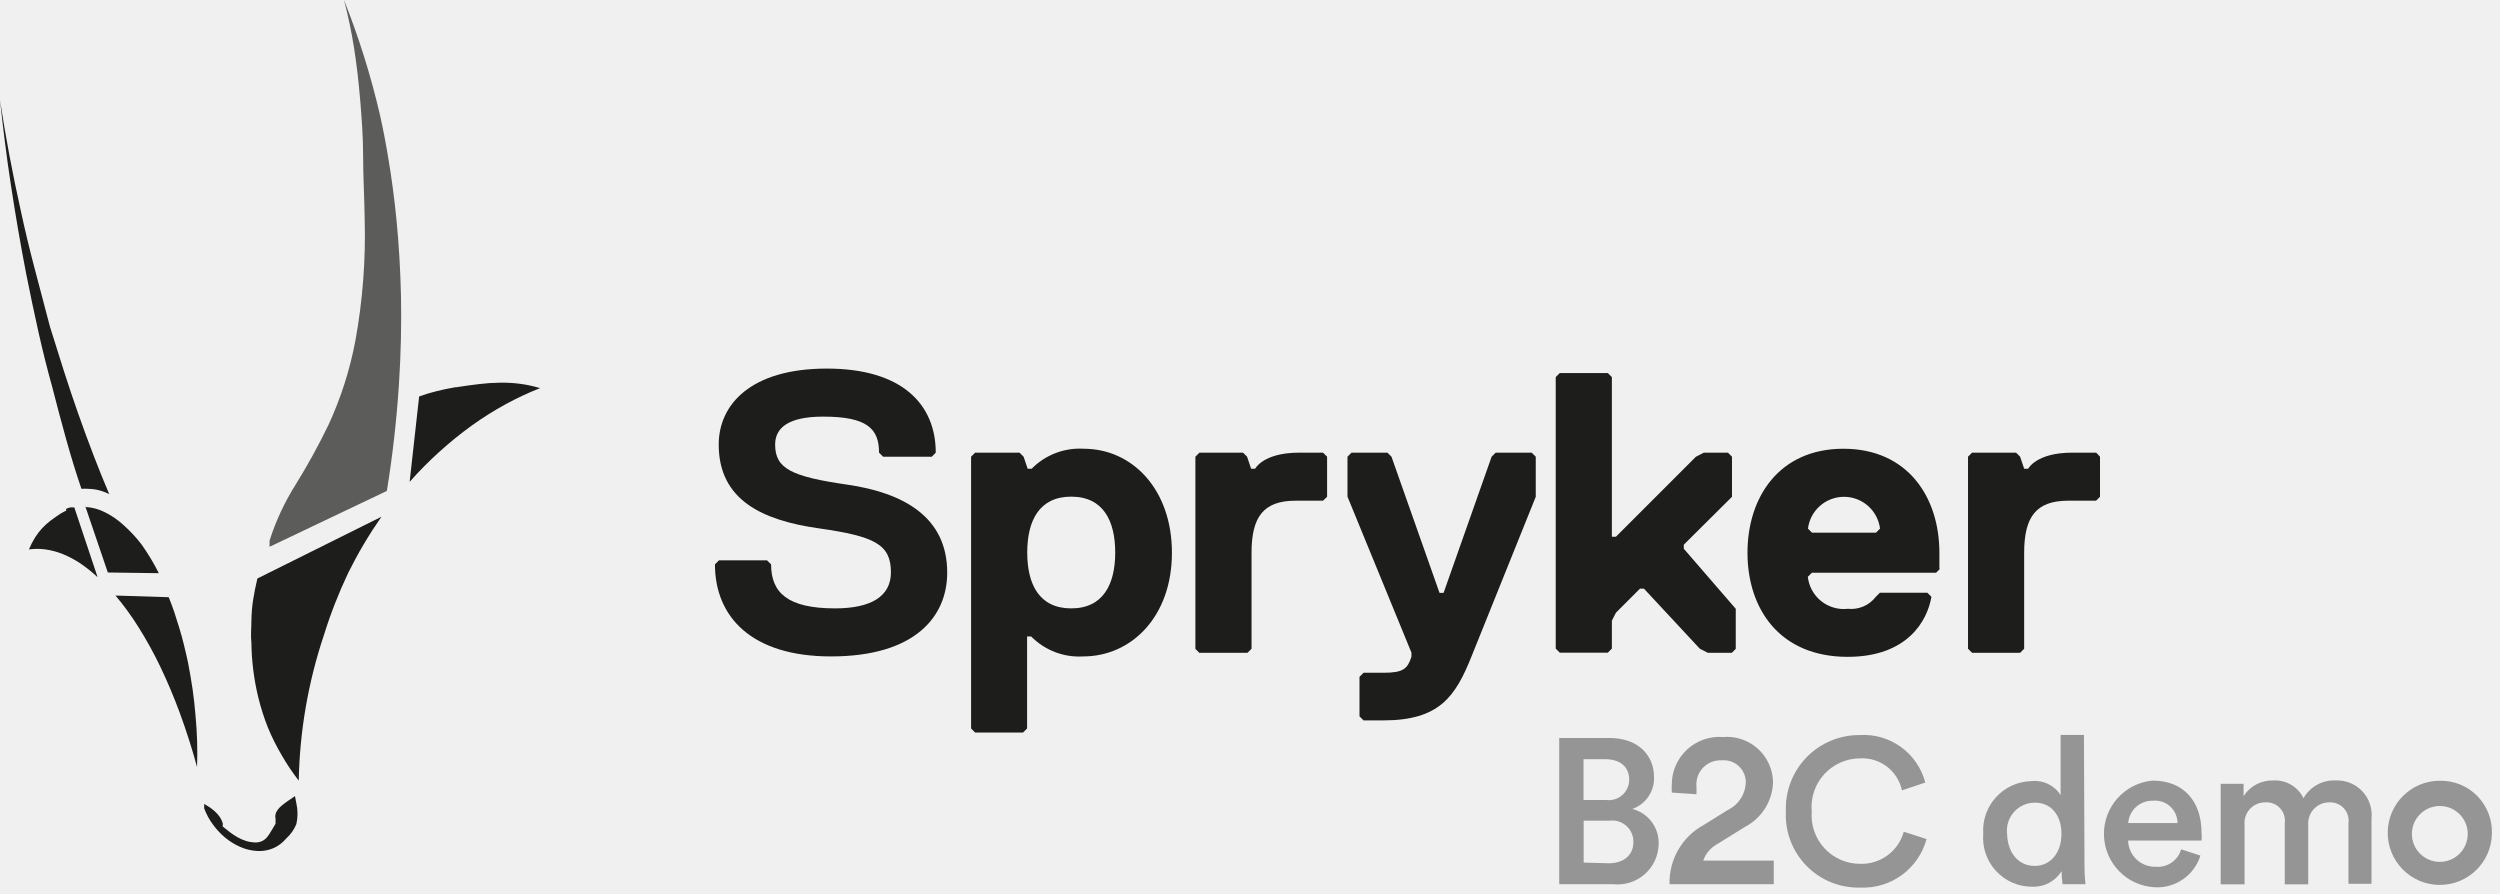
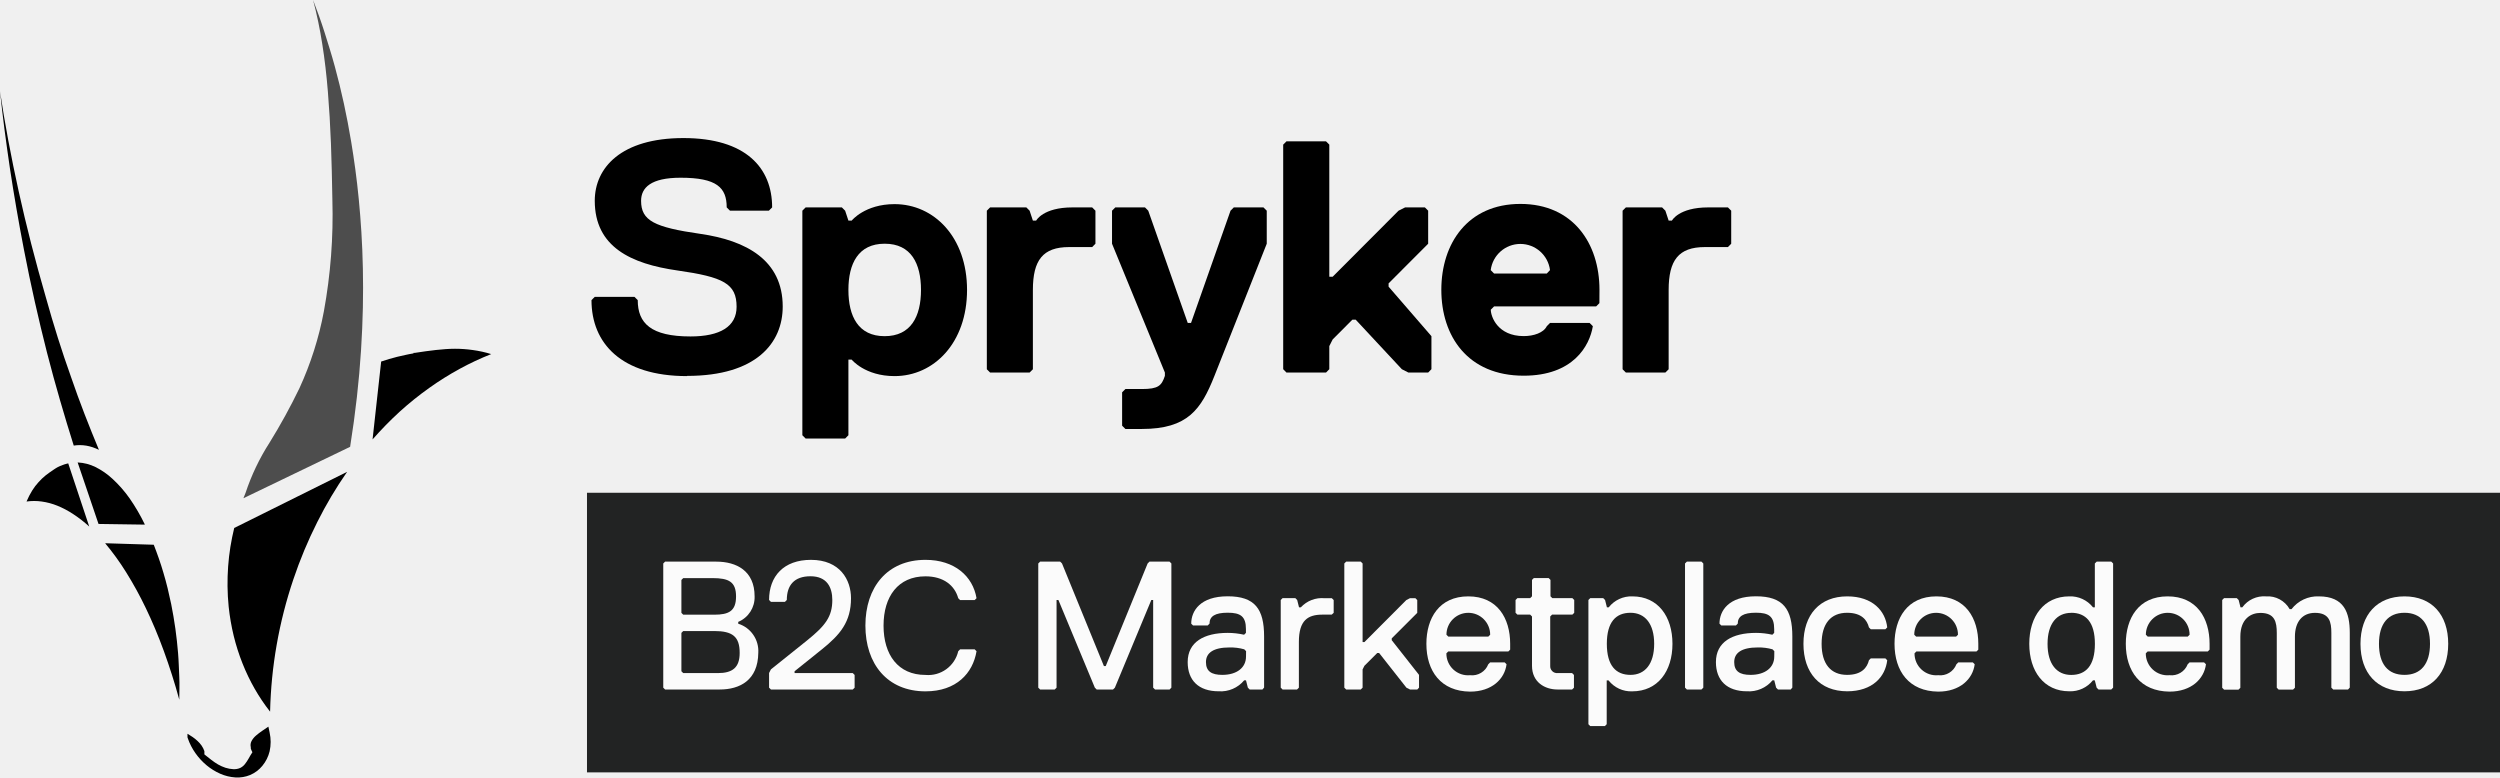
- <svg xmlns="http://www.w3.org/2000/svg" viewBox="0 0 179 64">
-   <g fill="none" fill-rule="evenodd">
-     <path fill="#1D1D1B" fill-rule="nonzero" d="M21.12 57l-.48.33a5 5 0 0 0-.49.37 1.52 1.52 0 0 0-.36.43.7.7 0 0 0-.06.49.38.38 0 0 0 0 .09v.27c-.11.17-.21.34-.3.5a3.22 3.22 0 0 1-.29.44 1.1 1.1 0 0 1-.37.3 1.17 1.17 0 0 1-.54.1 2.35 2.35 0 0 1-.62-.11 3.15 3.15 0 0 1-.58-.25 5.05 5.05 0 0 1-.55-.36l-.53-.42a.1.1 0 0 0 0-.06v-.06V59a.13.13 0 0 1 0-.06 1.81 1.81 0 0 0-.21-.44 2.29 2.29 0 0 0-.32-.37 3.59 3.59 0 0 0-.38-.31l-.42-.26v.08a.3.3 0 0 0 0 .08v.16a4.6 4.6 0 0 0 .63 1.16c.251.35.547.666.88.94a4.5 4.5 0 0 0 1.07.66c.377.165.78.264 1.19.29a2.56 2.56 0 0 0 1.16-.19 2.52 2.52 0 0 0 .94-.7 2.82 2.82 0 0 0 .73-1.04 3.33 3.33 0 0 0 0-1.48l-.1-.52M4.75 36.56l-.13.06-.13.07-.13.07-.12.08c-.22.147-.437.3-.65.46a4.93 4.93 0 0 0-.57.52 4.35 4.35 0 0 0-.5.65 5.93 5.93 0 0 0-.45.87 4.31 4.31 0 0 1 1.19 0c.422.058.835.17 1.23.33.437.178.856.4 1.25.66.442.3.86.635 1.25 1l-1.67-5h-.3l-.15.05-.15.06m1.36-.27l1.64 4.82 3.65.05a15.27 15.27 0 0 0-1.23-2.05 9.72 9.72 0 0 0-1.29-1.39 5.71 5.71 0 0 0-1.37-.94 3.52 3.52 0 0 0-1.37-.36m2.16 6.34a20.11 20.11 0 0 1 1.65 2.27 28.46 28.46 0 0 1 1.56 2.83c.5 1.04.97 2.157 1.41 3.35a47.19 47.19 0 0 1 1.22 3.83 28.54 28.54 0 0 0-.11-3.67c-.053-.667-.123-1.3-.21-1.9-.09-.64-.21-1.28-.33-1.92-.09-.43-.19-.85-.29-1.26-.1-.41-.21-.81-.33-1.2-.12-.39-.24-.77-.36-1.14-.12-.37-.26-.71-.4-1.07l-3.85-.12M0 7.16c.107.987.223 1.987.35 3 .127 1.013.27 2.04.43 3.08.32 2.12.683 4.233 1.09 6.34.28 1.407.57 2.783.87 4.13.3 1.347.633 2.68 1 4 .32 1.253.653 2.503 1 3.75.347 1.247.71 2.427 1.09 3.54a3.19 3.19 0 0 1 .49 0c.34.005.677.063 1 .17a4 4 0 0 1 .5.21c-.393-.927-.77-1.86-1.13-2.8-.767-2-1.47-4-2.11-6a463.031 463.031 0 0 1-1-3.18l-1.13-4.29A88.827 88.827 0 0 1 1.47 15C.89 12.4.4 9.787 0 7.16m32.53 20.58c-.433.073-.86.163-1.28.27l-.62.17-.62.21-.68 6.11a27.43 27.43 0 0 1 4.46-4.04 23.49 23.49 0 0 1 2.4-1.51 22 22 0 0 1 2.48-1.16 8.93 8.93 0 0 0-1.44-.31 9.86 9.86 0 0 0-1.43-.08 14 14 0 0 0-1.5.1c-.553.067-1.103.143-1.65.23h-.11M27.31 37l-8.88 4.42c-.12.493-.22.99-.3 1.49-.08.5-.123 1.017-.13 1.55 0 .52-.06 1 0 1.56a17.4 17.4 0 0 0 .49 3.9c.18.738.41 1.464.69 2.17.285.69.62 1.358 1 2a15 15 0 0 0 1.21 1.8 34.92 34.92 0 0 1 1.8-10.41A33.83 33.83 0 0 1 24.94 41a31.66 31.66 0 0 1 2.37-4" />
-     <path fill="#1D1D1B" d="M24.63 0a34.22 34.22 0 0 1 .72 3.43c.19 1.2.33 2.44.44 3.74.11 1.3.21 2.66.21 4.06 0 1.4.09 2.9.11 4.42a42 42 0 0 1-.67 8.77 25.8 25.8 0 0 1-1.92 6 46.7 46.7 0 0 1-2.36 4.29 17.35 17.35 0 0 0-1.86 4v.44l8.4-4c.407-2.507.693-5.027.86-7.56.15-2.29.19-4.43.15-6.42a73.363 73.363 0 0 0-.32-5.41 64.74 64.74 0 0 0-.6-4.51 54.204 54.204 0 0 0-.58-3A57.09 57.09 0 0 0 24.63 0" opacity=".7" />
-     <path fill="#1D1D1B" d="M59.5 47c-5.73 0-8.31-2.87-8.31-6.59l.29-.29h3.44l.29.29c0 2 1.15 3.15 4.58 3.15 2.58 0 4-.86 4-2.58 0-2-1.15-2.58-5.16-3.15-4.01-.57-7.17-2-7.17-6 0-2.86 2.29-5.44 7.74-5.44S67 29 67 32.41l-.28.29h-3.49l-.29-.29c0-1.72-.86-2.58-4-2.58-2.58 0-3.44.86-3.44 2 0 1.72 1.15 2.29 5.16 2.87 4.01.58 7.16 2.3 7.16 6.3 0 3.15-2.3 6-8.32 6z" />
-     <path fill="#1D1D1B" fill-rule="nonzero" d="M77.56 47a4.82 4.82 0 0 1-3.73-1.43h-.29v6.59l-.29.29h-3.43l-.29-.29V32.7l.29-.29H73l.29.29.29.86h.29a4.82 4.82 0 0 1 3.73-1.43c3.44 0 6.31 2.87 6.31 7.45S81 47 77.56 47zm-.86-11.44c-2.29 0-3.15 1.72-3.15 4 0 2.28.86 4 3.15 4s3.15-1.73 3.15-4-.86-4-3.15-4zM94.76 35.85h-2c-2.29 0-3.15 1.15-3.15 3.73v6.87l-.29.29h-3.45l-.28-.28V32.7l.29-.29H89l.29.29.29.86h.29s.57-1.15 3.15-1.15h1.71l.29.29v2.87l-.29.28h.03zM105.36 47c-1.15 2.87-2.29 4.58-6.31 4.58h-1.42l-.29-.29v-2.83l.29-.29h1.43c1.43 0 1.72-.29 2-1.15v-.29l-4.58-11.17V32.7l.29-.29h2.57l.29.29 3.44 9.75h.29l3.44-9.75.29-.29h2.58l.29.29v2.87L105.36 47zm18.64-.26h-1.72l-.57-.29-4-4.3h-.29l-1.72 1.72-.29.57v2l-.29.29h-3.44l-.29-.29V27l.29-.29h3.44l.29.29v11.43h.29l5.73-5.73.57-.29h1.72l.29.29v2.87L120.56 39v.29l3.72 4.3v2.87l-.28.28zM138.91 40.72l-.29.29h-8.89l-.29.29a2.59 2.59 0 0 0 2.87 2.29 2.23 2.23 0 0 0 2-.86l.29-.29h3.4l.29.29c-.29 1.72-1.72 4.3-6 4.3-4.87 0-7.17-3.44-7.17-7.45s2.29-7.45 6.87-7.45 6.87 3.44 6.87 7.45v1.15l.05-.01zm-4.3-2.87a2.6 2.6 0 0 0-5.16 0l.29.29h4.58l.29-.29z" />
-     <path fill="#1D1D1B" d="M150.08 35.85h-2c-2.29 0-3.15 1.15-3.15 3.73v6.87l-.29.29h-3.44l-.29-.29V32.7l.29-.29h3.15l.29.29.29.86h.29s.57-1.15 3.15-1.15h1.72l.27.29v2.87l-.28.28z" />
-     <g fill="#959595">
-       <path fill-rule="nonzero" d="M115.24 52.84c2 0 3.19 1.18 3.19 2.82a2.33 2.33 0 0 1-1.55 2.26 2.51 2.51 0 0 1 1.88 2.5 2.94 2.94 0 0 1-3.25 2.89h-3.87V52.84h3.6zm-.24 4.44a1.46 1.46 0 0 0 1.65-1.46c0-.89-.62-1.46-1.7-1.46h-1.57v2.92H115zm.19 4.53c1.06 0 1.76-.58 1.76-1.51a1.51 1.51 0 0 0-1.7-1.54h-1.86v3l1.8.05z" />
-       <path d="M119.7 56.75a5.34 5.34 0 0 1 0-.59 3.41 3.41 0 0 1 3.67-3.39 3.3 3.3 0 0 1 3.58 3.23 3.73 3.73 0 0 1-2 3.2l-2 1.24a2.15 2.15 0 0 0-1 1.18H127v1.69h-7.46a4.68 4.68 0 0 1 2.46-4.25l1.7-1.06a2.27 2.27 0 0 0 1.3-1.95 1.58 1.58 0 0 0-1.73-1.61 1.72 1.72 0 0 0-1.8 1.91v.52l-1.77-.12zM127.87 58.09a5.25 5.25 0 0 1 5.27-5.46 4.56 4.56 0 0 1 4.71 3.4l-1.67.56a2.9 2.9 0 0 0-3-2.29 3.48 3.48 0 0 0-3.46 3.8 3.47 3.47 0 0 0 3.47 3.75 3.13 3.13 0 0 0 3.12-2.3l1.63.53a4.7 4.7 0 0 1-4.74 3.47 5.19 5.19 0 0 1-5.33-5.46z" />
-       <path fill-rule="nonzero" d="M149.25 62c-.002.438.022.875.07 1.31h-1.64a7 7 0 0 1-.07-.93 2.37 2.37 0 0 1-2.11 1.11 3.5 3.5 0 0 1-3.5-3.79 3.53 3.53 0 0 1 3.43-3.77 2.19 2.19 0 0 1 2.11 1v-4.31h1.67l.04 9.38zm-3.56 0c1.12 0 1.91-.93 1.91-2.3 0-1.37-.77-2.23-1.89-2.23a2 2 0 0 0-2 2.25c.04 1.35.81 2.28 1.98 2.28zM157.55 61.26a3.24 3.24 0 0 1-3.25 2.27 3.83 3.83 0 0 1-.18-7.64c2.21 0 3.51 1.46 3.51 3.74.02.183.02.367 0 .55h-5.26a1.93 1.93 0 0 0 2 1.88 1.73 1.73 0 0 0 1.8-1.25l1.38.45zm-1.64-2.33a1.61 1.61 0 0 0-1.77-1.6 1.73 1.73 0 0 0-1.76 1.6h3.53z" />
-       <path d="M159 63.32v-7.2h1.64V57a2.45 2.45 0 0 1 2.13-1.12 2.26 2.26 0 0 1 2.16 1.27 2.52 2.52 0 0 1 2.33-1.27 2.47 2.47 0 0 1 2.54 2.73v4.67h-1.65v-4.35a1.31 1.31 0 0 0-1.39-1.48 1.5 1.5 0 0 0-1.49 1.6v4.27h-1.68v-4.39a1.31 1.31 0 0 0-1.39-1.48 1.47 1.47 0 0 0-1.49 1.6v4.27H159z" />
-       <path fill-rule="nonzero" d="M178.42 59.71a3.73 3.73 0 1 1-3.74-3.81 3.66 3.66 0 0 1 3.74 3.81zm-1.73 0a2 2 0 1 0-4 0 2 2 0 0 0 4 0z" />
+ <svg xmlns="http://www.w3.org/2000/svg" viewBox="0 0 209 65">
+   <g stroke="none" stroke-width="1" fill="none" fill-rule="evenodd">
+     <g transform="translate(-616, -38)" fill-rule="nonzero">
+       <g transform="translate(616, 38)">
+         <path d="M57.433,31.442 C51.923,31.442 49.448,28.681 49.448,25.091 L49.722,24.817 L53.041,24.817 L53.315,25.091 C53.315,27.023 54.416,28.127 57.724,28.127 C60.205,28.127 61.579,27.298 61.579,25.646 C61.579,23.713 60.479,23.159 56.623,22.61 C52.768,22.061 49.722,20.649 49.722,16.785 C49.722,14.023 51.923,11.542 57.136,11.542 C62.349,11.542 64.551,14.029 64.551,17.339 L64.277,17.613 L61.026,17.613 L60.752,17.339 C60.752,15.681 59.925,14.858 56.897,14.858 C54.416,14.858 53.595,15.687 53.595,16.79 C53.595,18.448 54.695,18.997 58.551,19.551 C62.406,20.106 65.435,21.758 65.435,25.628 C65.435,28.664 63.233,31.425 57.45,31.425" fill="#000000" />
+         <path d="M73.956,20.375 C71.754,20.375 70.927,22.033 70.927,24.239 C70.927,26.446 71.754,28.104 73.956,28.104 C76.157,28.104 76.995,26.446 76.995,24.239 C76.995,22.033 76.169,20.375 73.967,20.375 M74.783,31.442 C72.307,31.442 71.201,30.065 71.201,30.065 L70.927,30.065 L70.927,36.387 L70.653,36.662 L67.351,36.662 L67.077,36.387 L67.077,17.613 L67.351,17.339 L70.38,17.339 L70.653,17.613 L70.927,18.442 L71.201,18.442 C71.201,18.442 72.302,17.065 74.783,17.065 C78.085,17.065 80.845,19.826 80.845,24.239 C80.845,28.653 78.085,31.442 74.783,31.442" fill="#000000" />
+         <path d="M91.305,20.655 L89.378,20.655 C87.176,20.655 86.349,21.758 86.349,24.245 L86.349,30.871 L86.075,31.145 L82.773,31.145 L82.499,30.871 L82.499,17.613 L82.773,17.339 L85.802,17.339 L86.075,17.613 L86.349,18.442 L86.623,18.442 C86.623,18.442 87.193,17.339 89.651,17.339 L91.305,17.339 L91.579,17.613 L91.579,20.375 L91.305,20.655 Z" fill="#000000" />
+         <path d="M101.52,31.442 C100.419,34.204 99.318,35.862 95.457,35.862 L94.083,35.862 L93.809,35.587 L93.809,32.797 L94.083,32.523 L95.457,32.523 C96.838,32.523 97.111,32.248 97.385,31.42 L97.385,31.145 L92.965,20.375 L92.965,17.613 L93.239,17.339 L95.72,17.339 L95.993,17.613 L99.296,27 L99.569,27 L102.872,17.613 L103.145,17.339 L105.626,17.339 L105.9,17.613 L105.9,20.375 L101.52,31.442 Z" fill="#000000" />
+         <path d="M129.581,22.581 C129.422,21.331 128.36,20.393 127.102,20.393 C125.845,20.393 124.783,21.331 124.624,22.581 L124.904,22.867 L129.313,22.867 L129.581,22.581 Z M133.71,25.343 L133.436,25.617 L124.904,25.617 L124.63,25.891 C124.63,26.463 125.2,28.098 127.385,28.098 C128.212,28.098 129.039,27.824 129.313,27.269 L129.586,26.995 L132.889,26.995 L133.162,27.269 C132.889,28.927 131.508,31.408 127.379,31.408 C122.697,31.408 120.495,28.098 120.495,24.228 C120.495,20.358 122.697,17.048 127.105,17.048 C131.514,17.048 133.716,20.358 133.716,24.228 L133.71,25.343 Z" fill="#000000" />
+         <path d="M144.455,20.655 L142.527,20.655 C140.326,20.655 139.499,21.758 139.499,24.245 L139.499,30.871 L139.225,31.145 L135.923,31.145 L135.649,30.871 L135.649,17.613 L135.923,17.339 L138.951,17.339 L139.225,17.613 L139.499,18.442 L139.772,18.442 C139.772,18.442 140.343,17.339 142.801,17.339 L144.455,17.339 L144.729,17.613 L144.729,20.375 L144.455,20.655 Z" fill="#000000" />
+         <polygon fill="#000000" points="119.394 31.145 117.74 31.145 117.193 30.865 113.337 26.726 113.058 26.726 111.41 28.378 111.13 28.933 111.13 30.865 110.856 31.145 107.548 31.145 107.275 30.865 107.275 12.091 107.548 11.817 110.856 11.817 111.13 12.091 111.13 23.136 111.41 23.136 116.919 17.613 117.467 17.339 119.121 17.339 119.394 17.613 119.394 20.375 116.086 23.69 116.086 23.965 119.668 28.104 119.668 30.865" />
+         <path d="M22.437,60.747 L21.924,61.095 C21.741,61.218 21.566,61.352 21.399,61.496 C21.249,61.624 21.123,61.779 21.028,61.953 C20.945,62.113 20.923,62.298 20.966,62.473 L20.966,62.57 L21,62.668 L21.04,62.765 L21.102,62.885 C20.983,63.062 20.88,63.245 20.783,63.417 C20.693,63.579 20.59,63.734 20.475,63.88 C20.37,64.015 20.235,64.124 20.082,64.2 C19.902,64.279 19.707,64.314 19.511,64.303 C19.284,64.293 19.06,64.252 18.844,64.183 C18.63,64.112 18.424,64.02 18.228,63.908 C18.03,63.791 17.839,63.661 17.658,63.519 C17.469,63.377 17.281,63.222 17.087,63.068 L17.087,62.999 L17.087,62.931 L17.087,62.862 C17.086,62.839 17.086,62.816 17.087,62.793 C17.03,62.63 16.951,62.474 16.853,62.33 C16.754,62.189 16.639,62.059 16.511,61.942 C16.384,61.824 16.249,61.715 16.106,61.616 C15.964,61.519 15.815,61.427 15.673,61.341 L15.673,61.393 L15.673,61.473 L15.673,61.553 L15.673,61.639 L15.701,61.724 C15.855,62.17 16.072,62.592 16.346,62.976 C16.611,63.351 16.923,63.689 17.276,63.982 C17.621,64.269 18.005,64.506 18.416,64.686 C18.817,64.862 19.245,64.967 19.682,64.994 C20.103,65.021 20.525,64.951 20.914,64.789 C21.309,64.62 21.657,64.36 21.929,64.028 C22.223,63.674 22.432,63.258 22.54,62.811 C22.656,62.293 22.656,61.756 22.54,61.238 L22.437,60.747 Z" fill="#000000" />
+         <path d="M5.047,38.949 L4.911,39.011 L4.774,39.08 L4.643,39.16 L4.511,39.246 C4.266,39.406 4.038,39.572 3.821,39.738 C3.606,39.911 3.406,40.103 3.222,40.309 C3.024,40.524 2.846,40.758 2.692,41.007 C2.51,41.3 2.352,41.608 2.219,41.927 C2.639,41.868 3.065,41.868 3.485,41.927 C3.933,41.989 4.372,42.106 4.791,42.276 C5.256,42.465 5.701,42.701 6.12,42.979 C6.593,43.29 7.041,43.638 7.46,44.019 L5.703,38.737 L5.544,38.777 L5.384,38.823 L5.23,38.88 L5.076,38.943" fill="#000000" />
+         <path d="M6.49,38.657 L8.236,43.802 L12.114,43.859 C11.747,43.095 11.319,42.361 10.836,41.664 C10.424,41.079 9.952,40.539 9.428,40.052 C8.995,39.645 8.505,39.304 7.973,39.04 C7.519,38.817 7.024,38.689 6.519,38.663" fill="#000000" />
+         <path d="M8.789,45.414 C9.428,46.178 10.013,46.986 10.54,47.833 C11.147,48.805 11.699,49.811 12.194,50.845 C12.724,51.949 13.226,53.132 13.694,54.418 C14.161,55.705 14.601,57.065 14.988,58.494 C14.988,57.871 15.023,57.231 14.988,56.579 C14.954,55.928 14.943,55.264 14.886,54.595 C14.829,53.927 14.76,53.246 14.663,52.566 C14.566,51.886 14.452,51.205 14.315,50.519 C14.219,50.062 14.116,49.616 14.013,49.176 C13.911,48.736 13.785,48.313 13.665,47.895 C13.546,47.478 13.414,47.078 13.277,46.683 C13.141,46.289 12.998,45.912 12.855,45.54 L8.789,45.414 Z" fill="#000000" />
+         <path d="M0,7.621 C0.11,8.676 0.236,9.743 0.376,10.822 C0.517,11.9 0.669,12.992 0.833,14.098 C1,15.203 1.181,16.318 1.375,17.442 C1.568,18.566 1.778,19.71 2.002,20.872 C2.291,22.37 2.597,23.835 2.92,25.268 C3.243,26.701 3.58,28.106 3.93,29.482 C4.283,30.854 4.648,32.188 5.025,33.483 C5.401,34.779 5.781,36.035 6.165,37.251 C6.337,37.224 6.511,37.211 6.684,37.211 C6.86,37.212 7.036,37.228 7.209,37.256 C7.389,37.287 7.566,37.331 7.739,37.388 C7.92,37.45 8.098,37.522 8.27,37.605 C7.867,36.641 7.468,35.648 7.072,34.627 C6.677,33.605 6.297,32.563 5.932,31.5 C5.551,30.436 5.186,29.35 4.836,28.241 C4.487,27.132 4.15,25.996 3.827,24.834 C3.39,23.328 2.981,21.834 2.601,20.352 C2.221,18.869 1.873,17.41 1.557,15.973 C1.241,14.54 0.952,13.124 0.69,11.725 C0.428,10.326 0.198,8.958 0,7.621" fill="#000000" />
+         <path d="M34.568,29.544 C34.34,29.579 34.112,29.624 33.884,29.676 C33.656,29.727 33.433,29.773 33.205,29.83 L32.532,30.013 L31.865,30.225 L31.146,36.736 C31.863,35.917 32.625,35.138 33.427,34.404 C34.204,33.701 35.021,33.045 35.874,32.437 C36.693,31.853 37.546,31.318 38.429,30.836 C39.281,30.371 40.161,29.958 41.064,29.602 C40.565,29.447 40.054,29.334 39.536,29.264 C39.039,29.192 38.538,29.156 38.036,29.156 C37.522,29.156 36.992,29.201 36.445,29.259 C35.897,29.316 35.304,29.407 34.688,29.499 L34.568,29.499 L34.568,29.544 Z" fill="#000000" />
+         <path d="M29.019,39.446 L19.58,44.139 C19.454,44.66 19.346,45.191 19.26,45.723 C19.175,46.255 19.112,46.803 19.072,47.352 C19.032,47.901 19.015,48.456 19.021,49.016 C19.026,49.576 19.061,50.159 19.118,50.731 C19.205,51.551 19.346,52.365 19.54,53.166 C19.731,53.944 19.974,54.708 20.27,55.453 C20.559,56.185 20.901,56.896 21.291,57.58 C21.673,58.249 22.104,58.889 22.58,59.495 C22.665,55.732 23.321,52.004 24.524,48.438 C25.076,46.794 25.745,45.191 26.526,43.642 C27.255,42.185 28.088,40.783 29.019,39.446" fill="#000000" />
+         <path d="M26.173,0 C26.49,1.204 26.745,2.423 26.937,3.653 C27.142,4.928 27.296,6.26 27.41,7.655 C27.524,9.05 27.61,10.513 27.667,11.988 C27.724,13.463 27.758,15.075 27.787,16.699 C27.877,19.829 27.638,22.96 27.074,26.04 C26.659,28.25 25.976,30.4 25.038,32.443 C24.282,34.01 23.444,35.537 22.528,37.016 C21.691,38.32 21.021,39.724 20.532,41.195 L20.487,41.31 L20.441,41.424 L20.395,41.538 L20.35,41.653 L29.27,37.354 L29.27,37.354 C29.726,34.495 30.023,31.803 30.182,29.293 C30.342,26.783 30.382,24.577 30.336,22.433 C30.291,20.289 30.165,18.431 29.994,16.659 C29.823,14.887 29.6,13.309 29.361,11.862 C29.178,10.765 28.973,9.69 28.745,8.638 C28.517,7.586 28.266,6.58 27.998,5.585 C27.73,4.591 27.428,3.636 27.131,2.698 C26.834,1.761 26.515,0.886 26.173,0" fill="#4D4D4D" />
+         <rect fill="#222323" x="49.072" y="41.195" width="159.928" height="23.376" />
+         <g opacity="0.98" transform="translate(55.44817, 46.80348)" fill="#FFFFFF">
+           <path d="M4.717,10.839 L0.154,10.839 L0,10.685 L0,0.303 L0.154,0.149 L4.437,0.149 C6.114,0.149 7.637,0.915 7.637,3.047 C7.67,3.976 7.124,4.828 6.268,5.185 L6.268,5.339 C7.322,5.667 8.015,6.676 7.945,7.781 C7.916,10.073 6.393,10.839 4.717,10.839 Z M4.106,1.526 L1.671,1.526 L1.517,1.681 L1.517,4.431 L1.671,4.585 L4.26,4.585 C5.481,4.585 6.085,4.282 6.085,3.058 C6.085,1.835 5.481,1.526 4.112,1.526 L4.106,1.526 Z M4.26,5.951 L1.671,5.951 L1.517,6.106 L1.517,9.313 L1.671,9.467 L4.563,9.467 C5.783,9.467 6.388,9.01 6.388,7.786 C6.393,6.409 5.783,5.951 4.26,5.951 L4.26,5.951 Z" />
+           <path d="M15.844,10.839 L9,10.839 L8.846,10.685 L8.846,9.461 L9,9.158 L12.046,6.717 C13.563,5.494 14.133,4.734 14.133,3.356 C14.133,2.287 13.677,1.372 12.308,1.372 C10.939,1.372 10.329,2.132 10.329,3.356 L10.175,3.51 L9,3.51 L8.846,3.356 C8.846,1.372 10.066,0 12.348,0 C14.783,0 15.696,1.681 15.696,3.207 C15.696,5.191 14.783,6.26 13.26,7.483 L10.979,9.313 L10.979,9.467 L15.844,9.467 L15.998,9.621 L15.998,10.69 L15.844,10.839 Z" />
+           <path d="M16.899,5.494 C16.899,2.287 18.724,0 21.924,0 C24.359,0 25.882,1.372 26.19,3.207 L26.036,3.361 L24.815,3.361 L24.661,3.207 C24.359,2.138 23.441,1.378 21.918,1.378 C19.637,1.378 18.416,3.058 18.416,5.5 C18.416,7.941 19.637,9.621 21.918,9.621 C23.198,9.738 24.368,8.892 24.661,7.638 L24.815,7.483 L26.036,7.483 L26.19,7.638 C25.888,9.467 24.513,10.993 21.924,10.993 C18.73,10.993 16.899,8.701 16.899,5.494 Z" />
+           <polygon points="42.33 10.839 41.11 10.839 40.956 10.685 40.956 3.356 40.802 3.356 37.756 10.685 37.602 10.839 36.234 10.839 36.08 10.685 33.034 3.356 32.88 3.356 32.88 10.685 32.726 10.839 31.505 10.839 31.351 10.685 31.351 0.303 31.505 0.149 33.182 0.149 33.336 0.303 36.838 8.878 36.992 8.878 40.494 0.303 40.648 0.149 42.325 0.149 42.479 0.303 42.479 10.685" />
+           <path d="M50.093,10.839 L49.026,10.839 L48.872,10.685 L48.718,10.073 L48.564,10.073 C48.041,10.704 47.248,11.044 46.431,10.988 C44.754,10.988 43.842,10.073 43.842,8.547 C43.842,6.866 45.211,6.106 47.19,6.106 C47.65,6.106 48.109,6.158 48.558,6.26 L48.712,6.106 L48.712,5.791 C48.712,4.722 48.256,4.419 47.19,4.419 C46.123,4.419 45.667,4.722 45.667,5.334 L45.513,5.488 L44.292,5.488 L44.138,5.334 C44.138,4.265 44.897,3.047 47.184,3.047 C49.471,3.047 50.23,4.116 50.23,6.403 L50.23,10.679 L50.093,10.839 Z M48.724,7.632 L48.57,7.478 C48.173,7.367 47.762,7.315 47.349,7.323 C45.981,7.323 45.37,7.781 45.37,8.547 C45.37,9.313 45.827,9.616 46.739,9.616 C47.96,9.616 48.718,9.004 48.718,8.089 L48.724,7.632 Z" />
+           <path d="M55.882,4.579 L55.117,4.579 C53.897,4.579 53.138,5.037 53.138,6.866 L53.138,10.685 L52.984,10.839 L51.775,10.839 L51.621,10.685 L51.621,3.356 L51.775,3.201 L52.842,3.201 L52.996,3.356 L53.15,3.967 L53.304,3.967 C53.81,3.42 54.541,3.139 55.283,3.207 L55.893,3.207 L56.047,3.361 L56.047,4.431 L55.882,4.579 Z" />
+           <polygon points="63.039 10.839 62.429 10.839 62.127 10.685 59.845 7.786 59.691 7.786 58.619 8.855 58.465 9.158 58.465 10.685 58.311 10.839 57.091 10.839 56.937 10.685 56.937 0.303 57.091 0.149 58.311 0.149 58.465 0.303 58.465 6.872 58.619 6.872 62.121 3.361 62.423 3.207 62.88 3.207 63.034 3.361 63.034 4.431 60.901 6.563 60.901 6.717 63.182 9.616 63.182 10.685" />
+           <path d="M63.798,7.02 C63.798,4.882 64.864,3.053 67.3,3.053 C69.735,3.053 70.802,4.882 70.802,7.02 L70.802,7.506 L70.648,7.661 L65.623,7.661 L65.469,7.815 C65.464,8.329 65.676,8.822 66.053,9.17 C66.43,9.519 66.937,9.691 67.448,9.644 C68.104,9.723 68.731,9.347 68.971,8.73 L69.125,8.575 L70.345,8.575 L70.499,8.73 C70.345,9.953 69.279,11.016 67.454,11.016 C65.018,10.993 63.798,9.313 63.798,7.02 Z M69.131,6.26 C69.131,5.248 68.312,4.428 67.303,4.428 C66.293,4.428 65.475,5.248 65.475,6.26 L65.629,6.414 L68.977,6.414 L69.131,6.26 Z" />
+           <path d="M75.98,10.839 L74.76,10.839 C73.693,10.839 72.627,10.227 72.627,8.855 L72.627,4.734 L72.473,4.579 L71.406,4.579 L71.252,4.425 L71.252,3.356 L71.406,3.201 L72.473,3.201 L72.627,3.047 L72.627,1.675 L72.781,1.521 L74.018,1.521 L74.172,1.675 L74.172,3.047 L74.326,3.201 L76.003,3.201 L76.157,3.356 L76.157,4.425 L76.003,4.579 L74.304,4.579 L74.15,4.734 L74.15,8.855 C74.137,9.021 74.198,9.184 74.315,9.301 C74.432,9.419 74.595,9.479 74.76,9.467 L75.98,9.467 L76.134,9.621 L76.134,10.69 L75.98,10.839 Z" />
+           <path d="M81.005,10.993 C80.237,11.023 79.502,10.683 79.026,10.079 L78.872,10.079 L78.872,13.743 L78.718,13.898 L77.497,13.898 L77.343,13.743 L77.343,3.356 L77.497,3.201 L78.581,3.201 L78.735,3.356 L78.889,3.967 L79.043,3.967 C79.519,3.364 80.255,3.024 81.022,3.053 C83.155,3.053 84.37,4.734 84.37,7.02 C84.37,9.307 83.144,10.993 81.005,10.993 Z M80.862,4.425 C79.642,4.425 78.883,5.191 78.883,7.02 C78.883,8.85 79.648,9.616 80.862,9.616 C82.077,9.616 82.841,8.701 82.841,7.02 C82.841,5.339 82.071,4.425 80.862,4.425 Z" />
+           <polygon points="86.794 10.839 85.573 10.839 85.419 10.685 85.419 0.303 85.573 0.149 86.794 0.149 86.948 0.303 86.948 10.685" />
+           <path d="M94.254,10.839 L93.187,10.839 L93.033,10.685 L92.879,10.073 L92.725,10.073 C92.203,10.704 91.409,11.044 90.592,10.988 C88.916,10.988 88.003,10.073 88.003,8.547 C88.003,6.866 89.372,6.106 91.351,6.106 C91.811,6.106 92.27,6.158 92.72,6.26 L92.874,6.106 L92.874,5.791 C92.874,4.722 92.417,4.419 91.351,4.419 C90.284,4.419 89.828,4.722 89.828,5.334 L89.674,5.488 L88.454,5.488 L88.3,5.334 C88.3,4.265 89.058,3.047 91.345,3.047 C93.632,3.047 94.391,4.116 94.391,6.403 L94.391,10.679 L94.254,10.839 Z M92.885,7.632 L92.731,7.478 C92.334,7.367 91.923,7.315 91.511,7.323 C90.142,7.323 89.532,7.781 89.532,8.547 C89.532,9.313 89.988,9.616 90.9,9.616 C92.121,9.616 92.879,9.004 92.879,8.089 L92.885,7.632 Z" />
+           <path d="M98.971,9.616 C100.191,9.616 100.647,9.004 100.796,8.392 L100.95,8.238 L102.17,8.238 L102.324,8.392 C102.17,9.764 101.104,10.988 98.976,10.988 C96.695,10.988 95.32,9.461 95.32,7.02 C95.32,4.579 96.689,3.053 98.976,3.053 C101.109,3.053 102.176,4.276 102.324,5.648 L102.17,5.803 L100.95,5.803 L100.796,5.648 C100.642,5.037 100.185,4.425 98.971,4.425 C97.602,4.425 96.838,5.339 96.838,7.02 C96.838,8.701 97.602,9.616 98.971,9.616 Z" />
+           <path d="M102.934,7.02 C102.934,4.882 104.001,3.053 106.436,3.053 C108.872,3.053 109.938,4.882 109.938,7.02 L109.938,7.506 L109.784,7.661 L104.76,7.661 L104.606,7.815 C104.6,8.329 104.812,8.822 105.19,9.17 C105.567,9.519 106.074,9.691 106.585,9.644 C107.241,9.723 107.867,9.347 108.107,8.73 L108.261,8.575 L109.482,8.575 L109.636,8.73 C109.482,9.953 108.415,11.016 106.59,11.016 C104.149,10.993 102.934,9.313 102.934,7.02 Z M108.239,6.26 C108.239,5.248 107.42,4.428 106.411,4.428 C105.401,4.428 104.583,5.248 104.583,6.26 L104.737,6.414 L108.085,6.414 L108.239,6.26 Z" />
+           <path d="M121.054,10.839 L119.988,10.839 L119.834,10.685 L119.68,10.073 L119.526,10.073 C119.049,10.677 118.314,11.017 117.546,10.988 C115.413,10.988 114.199,9.307 114.199,7.02 C114.199,4.734 115.419,3.053 117.546,3.053 C118.314,3.024 119.049,3.364 119.526,3.967 L119.68,3.967 L119.68,0.303 L119.834,0.149 L121.054,0.149 L121.208,0.303 L121.208,10.685 L121.054,10.839 Z M117.706,4.431 C116.486,4.431 115.727,5.345 115.727,7.026 C115.727,8.707 116.491,9.621 117.706,9.621 C118.921,9.621 119.685,8.855 119.685,7.026 C119.685,5.197 118.921,4.425 117.7,4.425 L117.706,4.431 Z" />
+           <path d="M122.269,7.02 C122.269,4.882 123.335,3.053 125.771,3.053 C128.206,3.053 129.273,4.882 129.273,7.02 L129.273,7.506 L129.119,7.661 L124.094,7.661 L123.94,7.815 C123.935,8.329 124.147,8.822 124.524,9.17 C124.901,9.519 125.408,9.691 125.919,9.644 C126.575,9.723 127.202,9.347 127.442,8.73 L127.596,8.575 L128.816,8.575 L128.97,8.73 C128.816,9.953 127.75,11.016 125.925,11.016 C123.489,10.993 122.269,9.313 122.269,7.02 Z M127.602,6.26 C127.602,5.248 126.783,4.428 125.774,4.428 C124.764,4.428 123.946,5.248 123.946,6.26 L124.1,6.414 L127.448,6.414 L127.602,6.26 Z" />
+           <path d="M140.85,10.839 L139.607,10.839 L139.453,10.685 L139.453,6.111 C139.453,5.197 139.299,4.431 138.084,4.431 C137.018,4.431 136.408,5.197 136.408,6.414 L136.408,10.69 L136.254,10.845 L135.044,10.845 L134.89,10.69 L134.89,6.117 C134.89,5.202 134.736,4.436 133.522,4.436 C132.763,4.436 131.845,4.894 131.845,6.42 L131.845,10.696 L131.691,10.85 L130.482,10.85 L130.328,10.696 L130.328,3.356 L130.482,3.201 L131.548,3.201 L131.702,3.356 L131.856,3.967 L132.01,3.967 C132.468,3.34 133.216,2.994 133.989,3.053 C134.799,2.998 135.569,3.414 135.968,4.122 L136.122,4.122 C136.666,3.417 137.516,3.019 138.404,3.053 C140.537,3.053 140.993,4.425 140.993,6.106 L140.993,10.679 L140.85,10.839 Z" />
+           <path d="M145.567,3.053 C147.848,3.053 149.223,4.579 149.223,7.02 C149.223,9.461 147.854,10.988 145.567,10.988 C143.28,10.988 141.888,9.461 141.888,7.02 C141.888,4.579 143.286,3.053 145.567,3.053 Z M145.567,9.616 C146.936,9.616 147.7,8.701 147.7,7.02 C147.7,5.339 146.936,4.425 145.567,4.425 C144.198,4.425 143.434,5.339 143.434,7.02 C143.434,8.701 144.17,9.616 145.567,9.616 Z" />
+         </g>
+       </g>
    </g>
  </g>
</svg>
